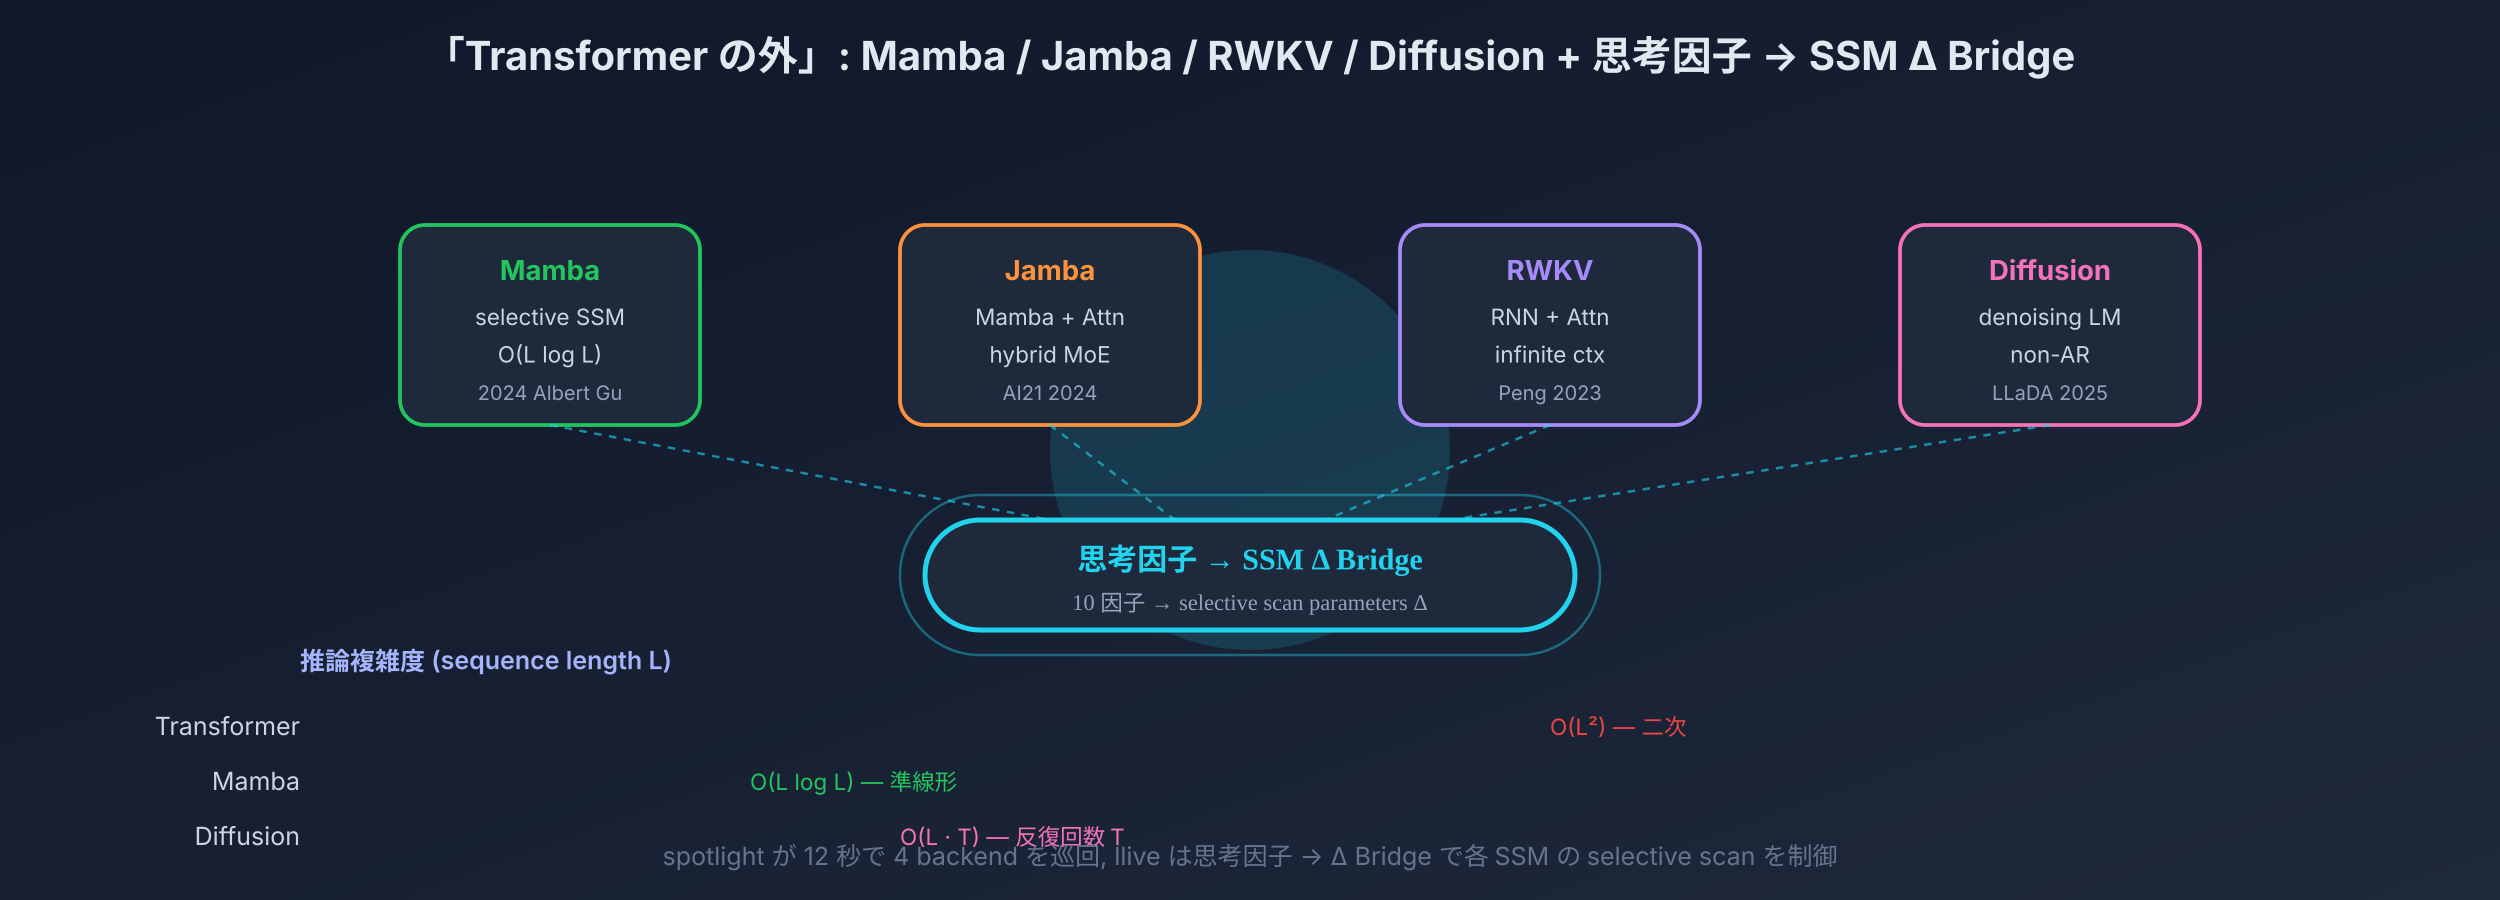
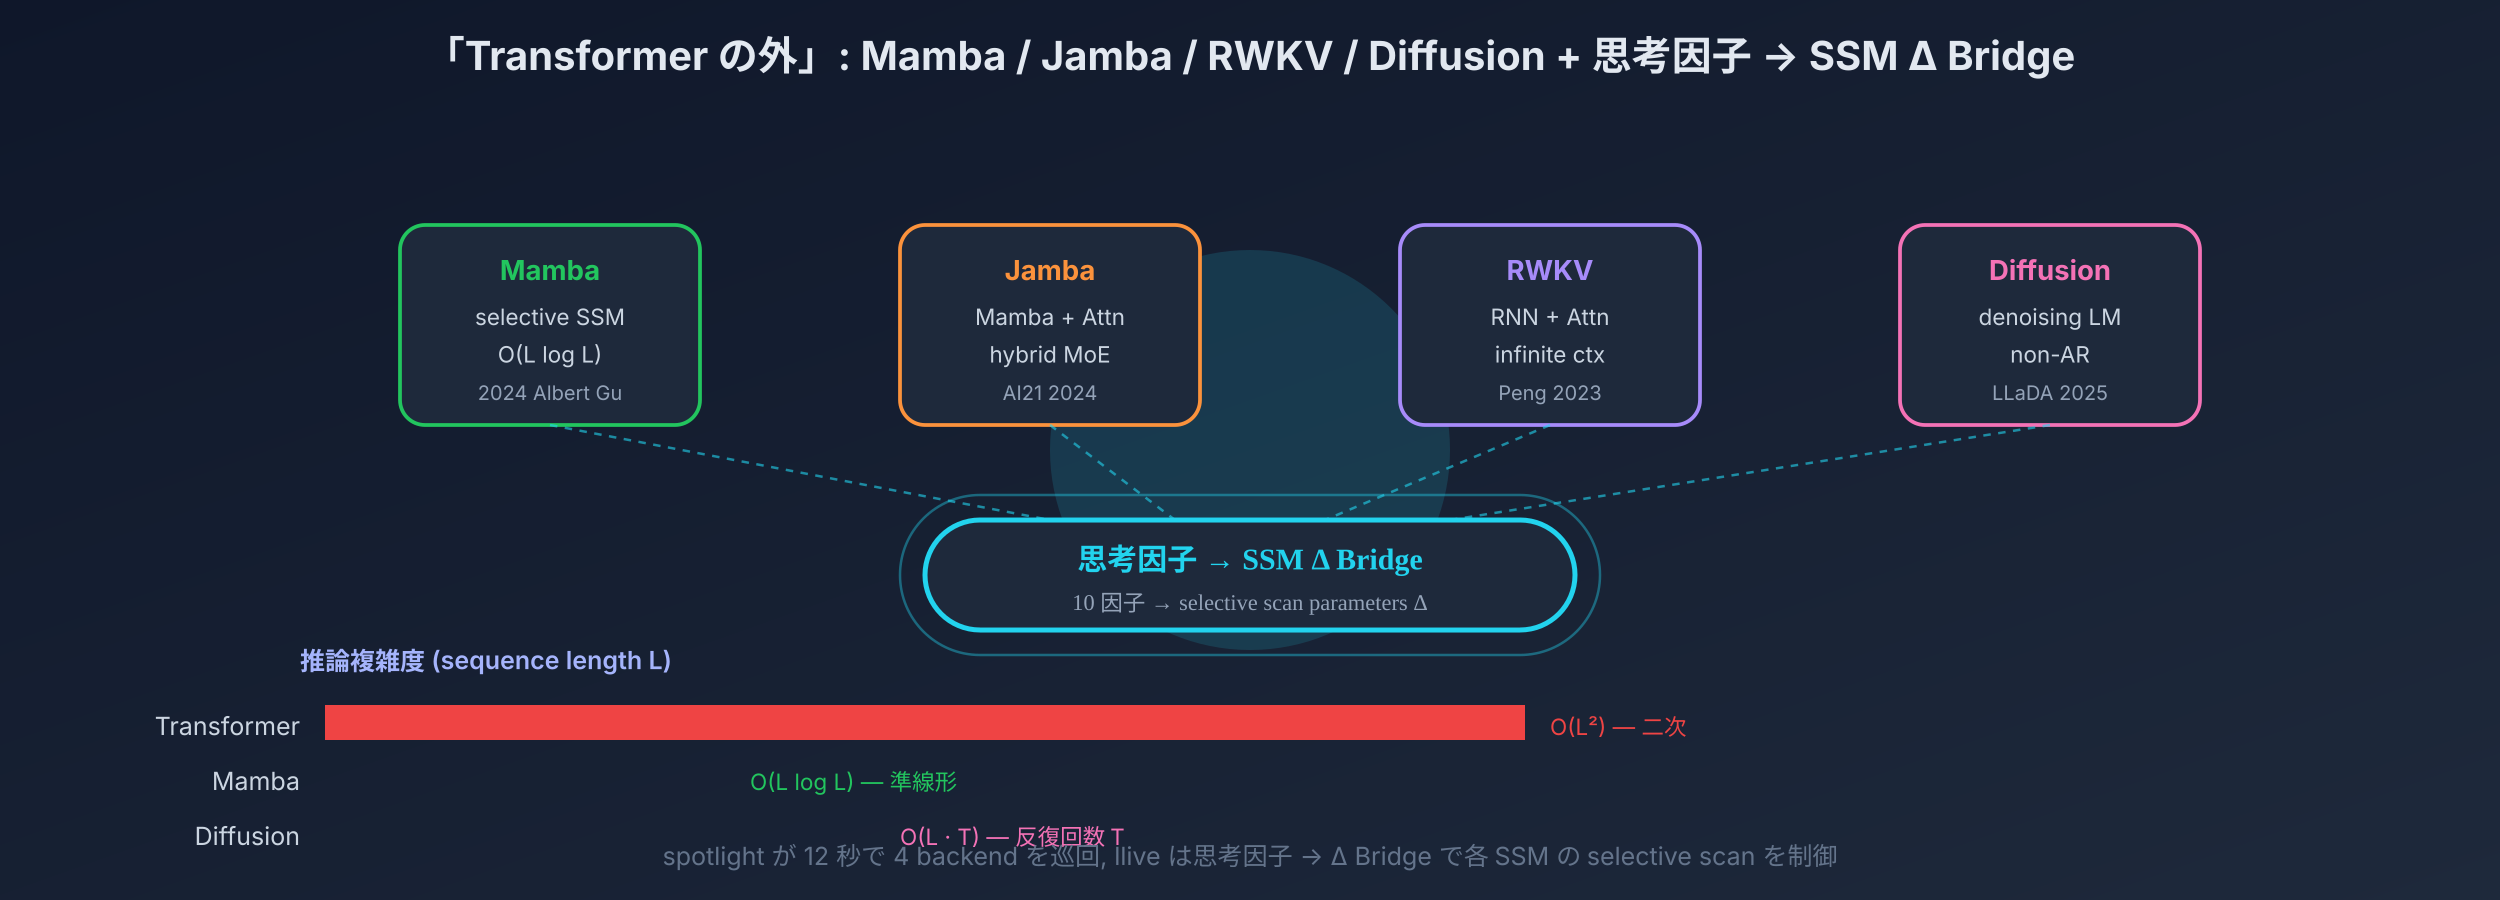
<svg xmlns="http://www.w3.org/2000/svg" viewBox="0 0 1000 360" role="img" aria-label="#24-06 theme: non-transformer 5 backend swap + state space animation" style="width:100%;height:auto;max-width:1200px">
  <defs>
    <linearGradient id="bg06" x1="0" y1="0" x2="1" y2="1">
      <stop offset="0%" stop-color="#0f172a" />
      <stop offset="100%" stop-color="#1e293b" />
    </linearGradient>
    <filter id="glow06">
      <feGaussianBlur stdDeviation="2" />
    </filter>
  </defs>
  <rect width="1000" height="360" fill="url(#bg06)" />
  <text x="500" y="28" font-family="-apple-system,sans-serif" font-size="16" font-weight="700" fill="#e2e8f0" text-anchor="middle">「Transformer の外」: Mamba / Jamba / RWKV / Diffusion + 思考因子 → SSM Δ Bridge</text>
  <g transform="translate(500, 180)">
    <circle r="80" fill="#22d3ee" fill-opacity="0.15">
      <animateTransform attributeName="transform" type="translate" values="-300,-50; -100,-50; 100,-50; 300,-50; -300,-50" dur="12s" repeatCount="indefinite" />
    </circle>
    <g font-family="-apple-system,sans-serif" font-size="11">
      <g transform="translate(-340, -90)">
        <rect width="120" height="80" rx="10" fill="#1e293b" stroke="#22c55e" stroke-width="1.5" />
        <text x="60" y="22" fill="#22c55e" font-weight="700" text-anchor="middle">Mamba</text>
        <text x="60" y="40" fill="#cbd5e1" text-anchor="middle" font-size="9">selective SSM</text>
        <text x="60" y="55" fill="#cbd5e1" text-anchor="middle" font-size="9">O(L log L)</text>
        <text x="60" y="70" fill="#94a3b8" text-anchor="middle" font-size="8">2024 Albert Gu</text>
      </g>
      <g transform="translate(-140, -90)">
        <rect width="120" height="80" rx="10" fill="#1e293b" stroke="#fb923c" stroke-width="1.5" />
        <text x="60" y="22" fill="#fb923c" font-weight="700" text-anchor="middle">Jamba</text>
        <text x="60" y="40" fill="#cbd5e1" text-anchor="middle" font-size="9">Mamba + Attn</text>
        <text x="60" y="55" fill="#cbd5e1" text-anchor="middle" font-size="9">hybrid MoE</text>
        <text x="60" y="70" fill="#94a3b8" text-anchor="middle" font-size="8">AI21 2024</text>
      </g>
      <g transform="translate(60, -90)">
        <rect width="120" height="80" rx="10" fill="#1e293b" stroke="#a78bfa" stroke-width="1.5" />
        <text x="60" y="22" fill="#a78bfa" font-weight="700" text-anchor="middle">RWKV</text>
        <text x="60" y="40" fill="#cbd5e1" text-anchor="middle" font-size="9">RNN + Attn</text>
        <text x="60" y="55" fill="#cbd5e1" text-anchor="middle" font-size="9">infinite ctx</text>
        <text x="60" y="70" fill="#94a3b8" text-anchor="middle" font-size="8">Peng 2023</text>
      </g>
      <g transform="translate(260, -90)">
        <rect width="120" height="80" rx="10" fill="#1e293b" stroke="#f472b6" stroke-width="1.5" />
        <text x="60" y="22" fill="#f472b6" font-weight="700" text-anchor="middle">Diffusion</text>
        <text x="60" y="40" fill="#cbd5e1" text-anchor="middle" font-size="9">denoising LM</text>
        <text x="60" y="55" fill="#cbd5e1" text-anchor="middle" font-size="9">non-AR</text>
        <text x="60" y="70" fill="#94a3b8" text-anchor="middle" font-size="8">LLaDA 2025</text>
      </g>
    </g>
    <g transform="translate(0, 50)">
      <rect x="-130" y="-22" width="260" height="44" rx="22" fill="#1e293b" stroke="#22d3ee" stroke-width="2" />
      <text x="0" y="-2" font-size="12" fill="#22d3ee" font-weight="700" text-anchor="middle">思考因子 → SSM Δ Bridge</text>
      <text x="0" y="14" font-size="9" fill="#94a3b8" text-anchor="middle">10 因子 → selective scan parameters Δ</text>
      <rect x="-140" y="-32" width="280" height="64" rx="32" fill="none" stroke="#22d3ee" stroke-width="1" opacity="0.4">
        <animate attributeName="opacity" values="0.5;0;0.5" dur="2.4s" repeatCount="indefinite" />
      </rect>
    </g>
    <g stroke="#22d3ee" stroke-width="1" fill="none" opacity="0.6">
      <line x1="-280" y1="-10" x2="-80" y2="28" stroke-dasharray="3 3">
        <animate attributeName="stroke-dashoffset" from="0" to="-12" dur="1.2s" repeatCount="indefinite" />
      </line>
      <line x1="-80" y1="-10" x2="-30" y2="28" stroke-dasharray="3 3">
        <animate attributeName="stroke-dashoffset" from="0" to="-12" dur="1.2s" begin="0.3s" repeatCount="indefinite" />
      </line>
      <line x1="120" y1="-10" x2="30" y2="28" stroke-dasharray="3 3">
        <animate attributeName="stroke-dashoffset" from="0" to="-12" dur="1.2s" begin="0.6s" repeatCount="indefinite" />
      </line>
      <line x1="320" y1="-10" x2="80" y2="28" stroke-dasharray="3 3">
        <animate attributeName="stroke-dashoffset" from="0" to="-12" dur="1.2s" begin="0.9s" repeatCount="indefinite" />
      </line>
    </g>
  </g>
  <g transform="translate(120, 280)" font-family="-apple-system,sans-serif" font-size="10">
    <text x="0" y="-12" fill="#a5b4fc" font-weight="600">推論複雑度 (sequence length L)</text>
    <text x="0" y="14" fill="#cbd5e1" text-anchor="end">Transformer</text>
-     <rect x="10" y="2" width="0" height="14" fill="#ef4444">
-       <animate attributeName="width" from="0" to="480" dur="2s" repeatCount="indefinite" />
+     <rect x="10" y="2" width="480" height="14" fill="#ef4444">
+       <animate attributeName="width" from="0" to="480" dur="2s" fill="freeze" repeatCount="indefinite" />
    </rect>
    <text x="0" y="36" fill="#cbd5e1" text-anchor="end">Mamba</text>
    <rect x="10" y="24" width="0" height="14" fill="#22c55e">
      <animate attributeName="width" from="0" to="160" dur="2s" begin="0.4s" repeatCount="indefinite" />
    </rect>
    <text x="0" y="58" fill="#cbd5e1" text-anchor="end">Diffusion</text>
    <rect x="10" y="46" width="0" height="14" fill="#f472b6">
      <animate attributeName="width" from="0" to="220" dur="2s" begin="0.8s" repeatCount="indefinite" />
    </rect>
    <text x="500" y="14" font-size="9" fill="#ef4444">O(L²) — 二次</text>
    <text x="180" y="36" font-size="9" fill="#22c55e">O(L log L) — 準線形</text>
    <text x="240" y="58" font-size="9" fill="#f472b6">O(L · T) — 反復回数 T</text>
  </g>
  <text x="500" y="346" font-family="-apple-system,sans-serif" font-size="10" fill="#64748b" text-anchor="middle">spotlight が 12 秒で 4 backend を巡回, llive は思考因子 → Δ Bridge で各 SSM の selective scan を制御</text>
</svg>
